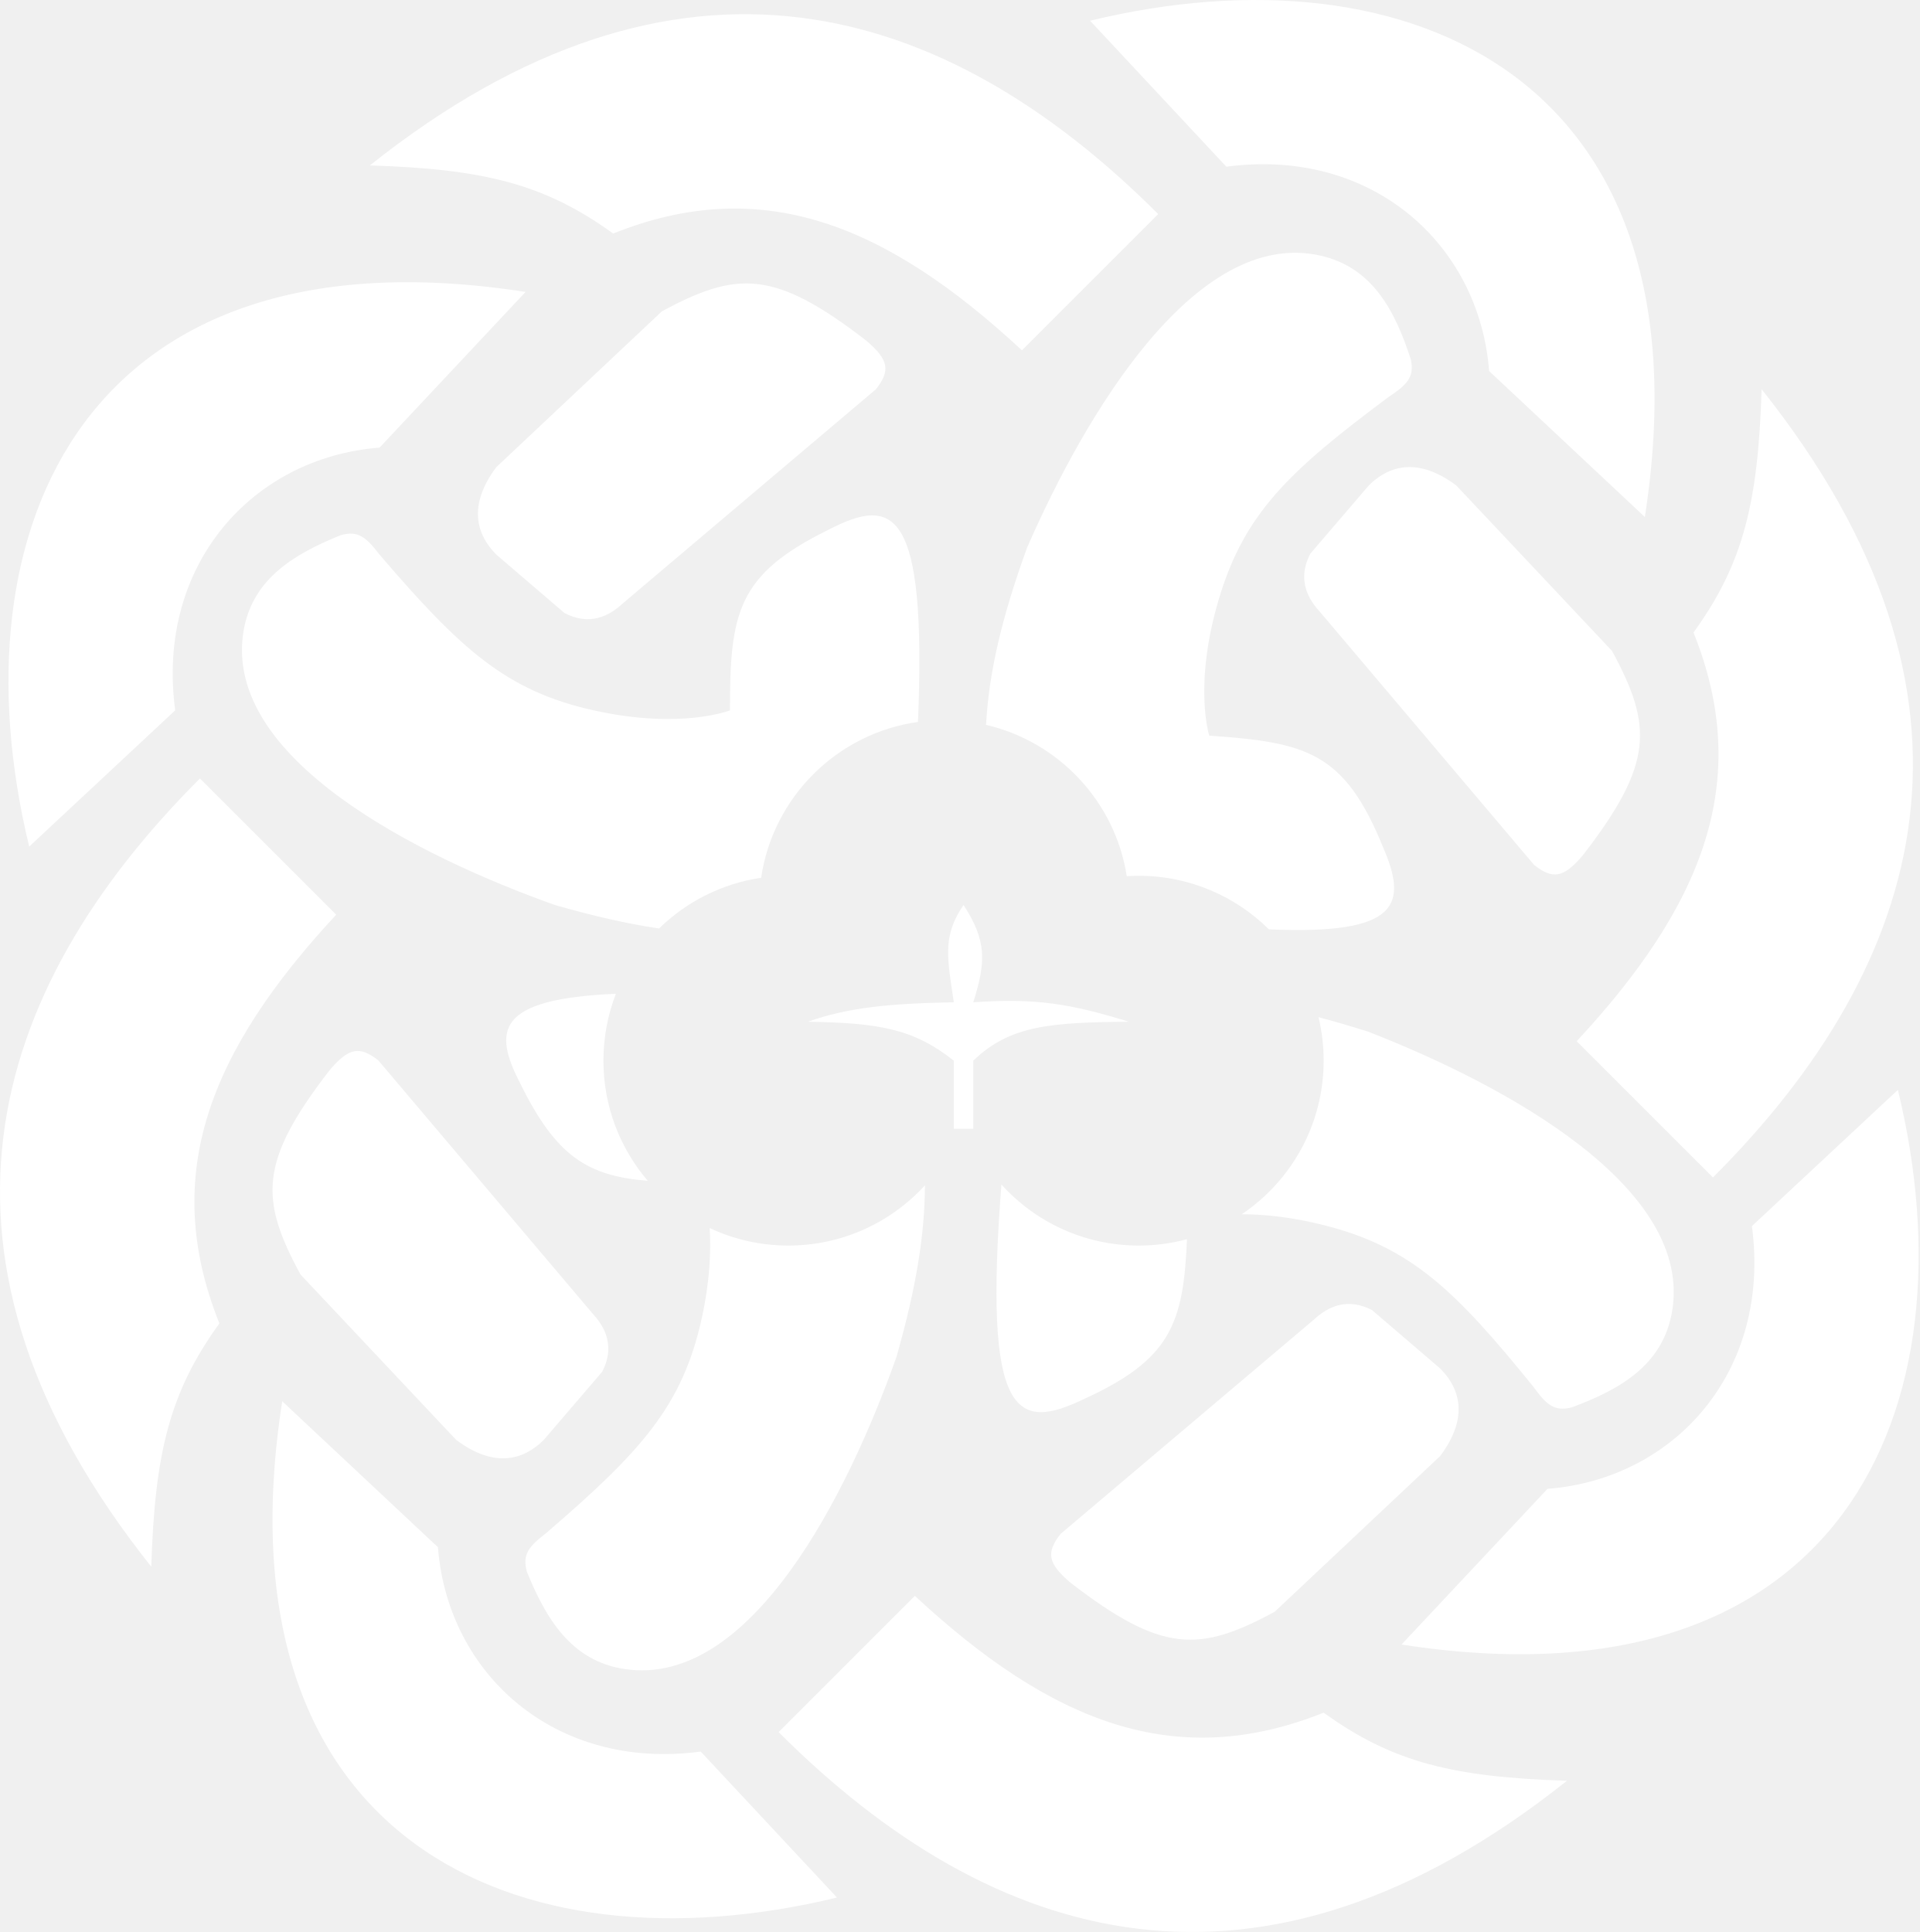
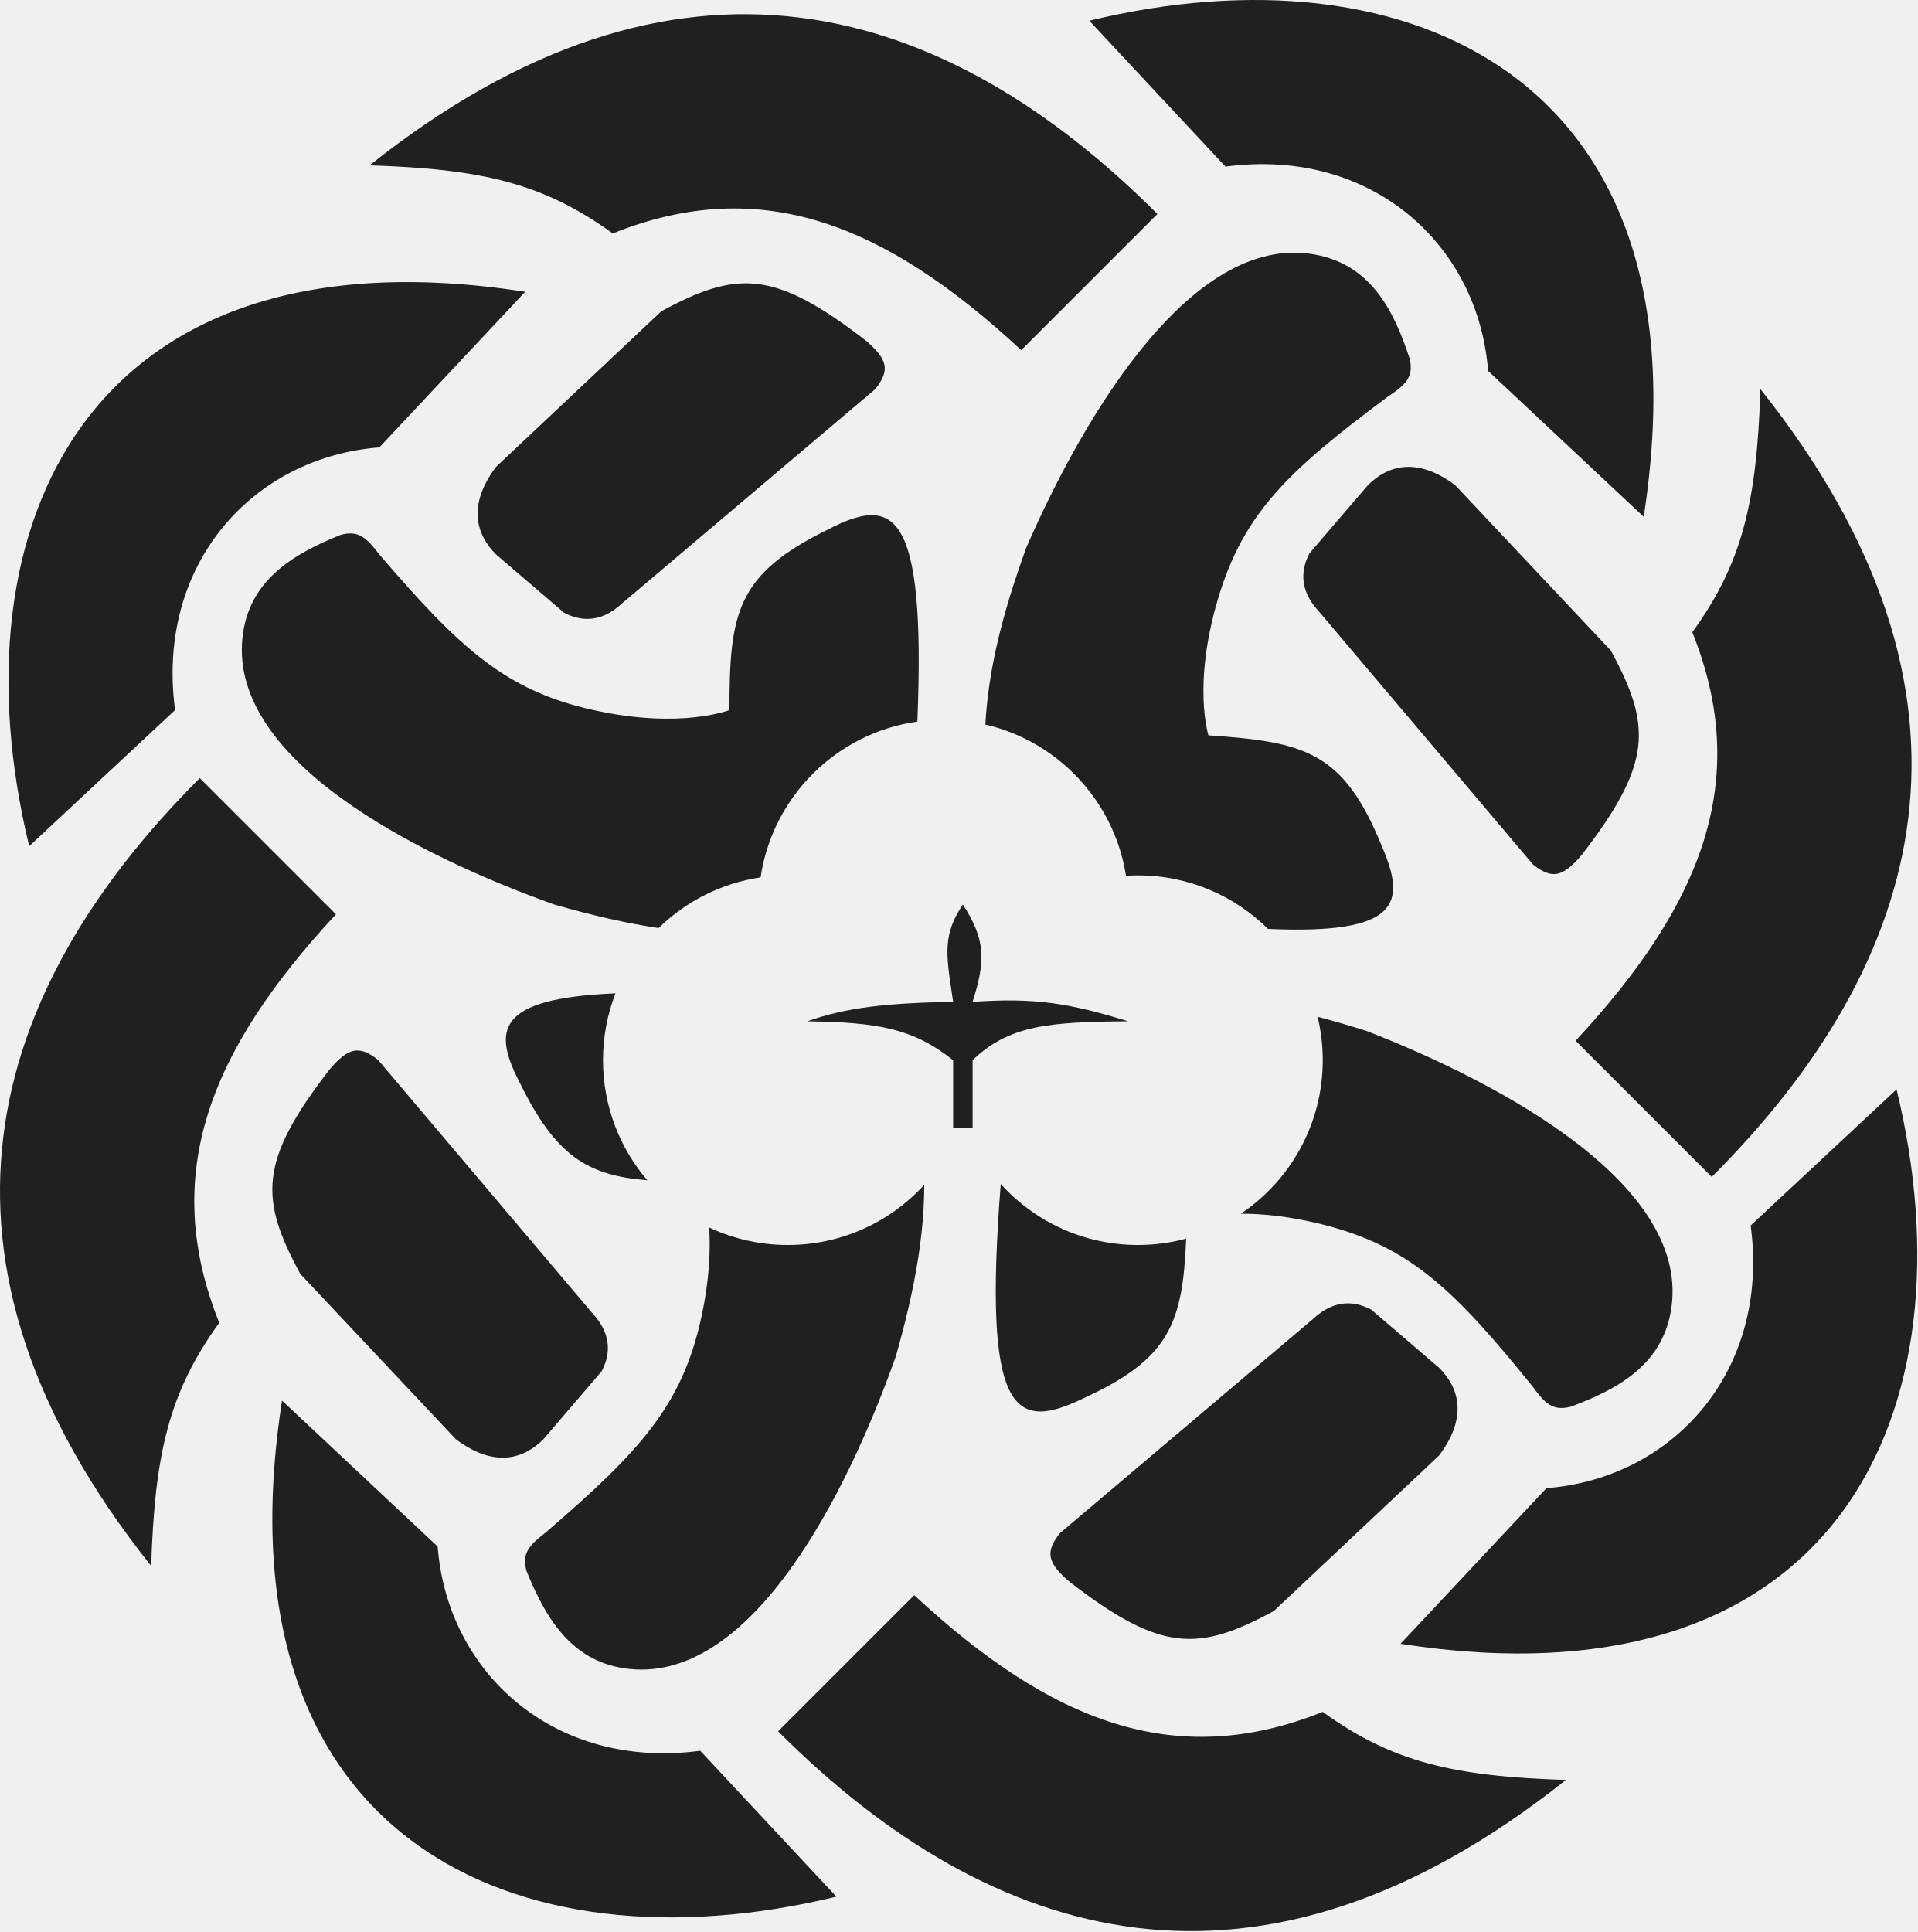
- <svg xmlns="http://www.w3.org/2000/svg" width="439" height="442" viewBox="0 0 439 442" fill="none">
-   <path fill-rule="evenodd" clip-rule="evenodd" d="M280.505 38.136L249.338 4.743C322.803 -13.067 391.816 18.1 376.233 118.281L340.613 84.887C338.387 55.946 313.898 33.684 280.505 38.136ZM40.072 162.515L6.679 193.682C-11.131 120.216 20.036 51.203 120.216 66.787L86.823 102.407C57.882 104.633 35.62 129.122 40.072 162.515ZM434.115 249.338L400.722 280.505C405.174 313.898 382.912 338.387 353.971 340.613L320.577 376.233C420.757 391.816 451.925 322.803 434.115 249.338ZM160.282 400.722L191.45 434.115C117.984 451.925 48.971 420.757 64.555 320.577L100.174 353.971C102.401 382.912 126.889 405.174 160.282 400.722ZM264.921 48.977L233.754 80.144C202.587 51.204 174.18 39.825 140.252 53.429C124.359 41.92 110.304 38.662 84.597 37.846C155.104 -18.267 215.944 3.43323e-05 264.921 48.977ZM360.649 238.206L391.816 269.374C440.794 220.396 459.06 159.556 402.947 89.049C402.132 114.757 398.874 128.811 387.364 144.705C400.969 178.633 389.59 207.039 360.649 238.206ZM178.098 396.269L209.265 365.102C240.433 394.043 268.839 405.421 302.767 391.817C318.661 403.326 332.715 406.584 358.423 407.4C287.916 463.513 227.076 445.246 178.098 396.269ZM76.898 209.265L45.731 178.098C-3.246 227.075 -21.513 287.915 34.6 358.423C35.416 332.715 38.674 318.661 50.183 302.767C36.579 268.839 47.957 240.433 76.898 209.265ZM113.538 106.858C106.859 115.763 109.085 122.442 113.538 126.894L129.121 140.252C132.247 141.855 137.069 143.101 142.479 138.026L200.361 89.049C203.683 84.793 203.352 82.358 198.134 77.918C177.115 61.669 168.565 61.945 151.384 71.239L113.538 106.858ZM313.077 111.074C317.53 106.622 324.208 104.395 333.113 111.074L368.733 148.92C378.027 166.101 378.302 174.652 362.054 195.671C357.613 200.888 355.179 201.22 350.922 197.897L301.946 140.015C296.871 134.606 298.116 129.784 299.72 126.658L313.077 111.074ZM329.417 333.113C336.096 324.208 333.87 317.53 329.417 313.077L313.834 299.72C310.708 298.117 305.886 296.871 300.476 301.946L242.594 350.923C239.272 355.179 239.604 357.614 244.821 362.054C265.84 378.302 274.391 378.027 291.572 368.733L329.417 333.113ZM124.381 329.417C119.929 333.87 113.25 336.096 104.345 329.417L68.726 291.572C59.432 274.391 59.156 265.84 75.405 244.821C79.845 239.604 82.28 239.272 86.536 242.594L135.512 300.476C140.587 305.886 139.342 310.708 137.739 313.834L124.381 329.417ZM135.8 162.515C155.836 166.967 166.967 162.515 166.967 162.515C166.967 140.253 168.576 131.454 189.546 121.177C204.462 113.449 211.964 116.289 209.979 165.158C191.478 167.77 176.823 182.35 174.1 200.815C165.076 202.146 156.98 206.327 150.755 212.414C143.665 211.369 135.885 209.62 126.895 207.039C95.728 195.908 51.203 173.646 55.656 144.705C57.526 132.553 67.19 126.774 77.918 122.443C81.948 121.3 83.771 122.932 86.823 126.895C105.389 148.549 115.764 158.063 135.8 162.515ZM234.94 125.263C228.972 141.695 226.194 154.112 225.539 165.834C242.183 169.694 255.061 183.379 257.732 200.448C258.637 200.39 259.549 200.361 260.469 200.361C272.078 200.361 282.595 205.037 290.238 212.61C320.413 213.957 321.953 206.73 316.29 193.671C307.479 172.044 298.812 169.834 276.603 168.302C276.603 168.302 272.927 156.891 278.747 137.209C284.567 117.527 294.772 107.831 317.651 90.798C321.815 88.026 323.568 86.32 322.705 82.221C319.122 71.22 314.022 61.181 302.027 58.48C273.461 52.047 248.189 94.935 234.94 125.263ZM247.906 320.084C232.32 327.608 224.917 324.142 229.061 270.991C236.802 279.567 248.006 284.957 260.469 284.957C264.287 284.957 267.986 284.451 271.505 283.503C270.699 302.776 267.801 311.022 247.906 320.084ZM119.064 247.99C112.705 235.772 113.461 228.524 140.879 227.356C139.037 232.102 138.026 237.262 138.026 242.659C138.026 253.153 141.848 262.755 148.176 270.149C134.458 269.037 127.236 264.589 119.064 247.99ZM180.324 284.957C173.889 284.957 167.79 283.52 162.329 280.949C162.653 286.092 162.396 293.054 160.5 301.661C156.084 321.705 146.589 332.097 124.969 350.703C121.011 353.762 119.383 355.588 120.533 359.616C124.884 370.336 130.68 379.99 142.836 381.837C171.785 386.237 193.966 341.672 205.04 310.485C209.586 294.54 211.524 282.401 211.564 271.177C203.829 279.645 192.697 284.957 180.324 284.957ZM302.767 242.659C302.767 257.301 295.327 270.206 284.021 277.799C288.94 277.793 295.247 278.379 302.8 280.283C322.702 285.3 332.804 295.104 350.75 317.273C353.688 321.322 355.464 323.004 359.525 321.976C370.371 317.95 380.196 312.447 382.408 300.352C387.677 271.549 343.8 248.036 312.96 236.028C308.946 234.751 305.172 233.651 301.591 232.712C302.36 235.902 302.767 239.233 302.767 242.659ZM218.17 258.243V242.659C208.933 235.339 200.982 234.008 184.777 233.754C193.967 230.5 203.401 229.57 218.17 229.302C218.08 228.691 217.991 228.1 217.905 227.526C216.528 218.382 215.83 213.741 220.397 207.039C225.716 215.25 225.548 219.978 222.623 229.302C236.96 228.309 244.711 229.603 258.243 233.754C240.359 233.905 231.003 234.551 222.623 242.659V258.243H218.17Z" fill="white" />
+ <svg xmlns="http://www.w3.org/2000/svg" width="525" height="529" viewBox="0 0 525 529" fill="none">
+   <path fill-rule="evenodd" clip-rule="evenodd" d="M335.564 45.622L298.279 5.674C386.165 -15.632 468.725 21.653 450.083 141.498L407.471 101.549C404.808 66.928 375.512 40.296 335.564 45.622ZM47.937 194.414L7.99 231.699C-13.316 143.813 23.969 61.254 143.813 79.896L103.865 122.508C69.243 125.171 42.611 154.466 47.937 194.414ZM519.326 298.279L479.378 335.564C484.704 375.512 458.072 404.808 423.451 407.471L383.502 450.082C503.347 468.725 540.632 386.165 519.326 298.279ZM191.744 479.378L229.029 519.326C141.143 540.632 58.583 503.347 77.226 383.502L119.837 423.451C122.501 458.072 151.796 484.704 191.744 479.378ZM316.922 58.591L279.637 95.876C242.352 61.254 208.37 47.642 167.782 63.917C148.769 50.148 131.956 46.251 101.202 45.275C185.549 -21.852 258.331 4.05164e-05 316.922 58.591ZM431.44 284.963L468.725 322.248C527.316 263.657 549.168 190.875 482.041 106.528C481.065 137.282 477.168 154.095 463.399 173.109C479.674 213.696 466.062 247.678 431.44 284.963ZM213.057 474.051L250.342 436.767C287.627 471.388 321.609 485 362.196 468.725C381.21 482.494 398.023 486.392 428.777 487.368C344.43 554.495 271.648 532.642 213.057 474.051ZM91.992 250.342L54.707 213.057C-3.883 271.647 -25.736 344.43 41.391 428.777C42.367 398.023 46.265 381.21 60.034 362.196C43.759 321.609 57.371 287.626 91.992 250.342ZM135.824 127.833C127.834 138.486 130.497 146.476 135.824 151.802L154.466 167.781C158.206 169.699 163.974 171.189 170.446 165.118L239.689 106.528C243.664 101.437 243.267 98.524 237.026 93.212C211.881 73.774 201.652 74.104 181.098 85.222L135.824 127.833ZM374.53 132.877C379.857 127.55 387.846 124.887 398.499 132.877L441.11 178.151C452.228 198.704 452.558 208.933 433.12 234.078C427.808 240.32 424.896 240.717 419.804 236.742L361.214 167.498C355.143 161.027 356.633 155.259 358.551 151.519L374.53 132.877ZM394.078 398.499C402.068 387.846 399.404 379.857 394.078 374.53L375.435 358.551C371.696 356.633 365.927 355.143 359.456 361.214L290.213 419.804C286.238 424.896 286.635 427.809 292.876 433.12C318.021 452.558 328.25 452.228 348.803 441.11L394.078 398.499ZM148.796 394.078C143.469 399.404 135.48 402.068 124.827 394.078L82.216 348.803C71.098 328.25 70.768 318.021 90.206 292.876C95.517 286.635 98.43 286.238 103.522 290.213L162.112 359.456C168.183 365.927 166.693 371.696 164.775 375.435L148.796 394.078ZM162.456 194.414C186.425 199.741 199.741 194.414 199.741 194.414C199.741 167.782 201.665 157.257 226.751 144.962C244.596 135.717 253.57 139.115 251.195 197.577C229.063 200.701 211.531 218.144 208.274 240.233C197.479 241.825 187.793 246.826 180.346 254.108C171.865 252.858 162.558 250.766 151.803 247.679C114.518 234.363 61.254 207.73 66.581 173.109C68.817 158.571 80.379 151.658 93.213 146.477C98.034 145.11 100.215 147.062 103.865 151.803C126.076 177.707 138.487 189.088 162.456 194.414ZM281.056 149.85C273.916 169.508 270.594 184.362 269.809 198.385C289.721 203.003 305.126 219.374 308.321 239.793C309.404 239.724 310.495 239.689 311.595 239.689C325.483 239.689 338.064 245.284 347.207 254.342C383.306 255.954 385.148 247.308 378.374 231.686C367.833 205.813 357.466 203.17 330.896 201.338C330.896 201.338 326.499 187.687 333.461 164.141C340.423 140.596 352.632 128.996 380.002 108.621C384.983 105.304 387.08 103.263 386.048 98.359C381.762 85.2 375.66 73.19 361.311 69.958C327.138 62.263 296.905 113.569 281.056 149.85ZM296.567 382.912C277.921 391.913 269.066 387.766 274.022 324.184C283.283 334.443 296.686 340.891 311.595 340.891C316.163 340.891 320.589 340.286 324.798 339.151C323.834 362.207 320.367 372.072 296.567 382.912ZM142.435 296.668C134.828 282.051 135.732 273.381 168.532 271.983C166.328 277.66 165.119 283.834 165.119 290.29C165.119 302.844 169.691 314.331 177.26 323.175C160.85 321.845 152.211 316.524 142.435 296.668ZM215.72 340.891C208.022 340.891 200.725 339.172 194.193 336.097C194.58 342.249 194.272 350.577 192.004 360.873C186.721 384.852 175.362 397.284 149.499 419.541C144.764 423.201 142.817 425.385 144.192 430.204C149.397 443.028 156.331 454.577 170.873 456.787C205.504 462.051 232.039 408.738 245.287 371.429C250.725 352.354 253.044 337.832 253.091 324.405C243.838 334.536 230.521 340.891 215.72 340.891ZM362.196 290.29C362.196 307.806 353.296 323.244 339.771 332.327C345.655 332.32 353.2 333.021 362.235 335.298C386.044 341.3 398.129 353.029 419.597 379.55C423.113 384.393 425.238 386.406 430.095 385.176C443.07 380.359 454.823 373.776 457.47 359.307C463.774 324.85 411.284 296.722 374.391 282.357C369.588 280.83 365.073 279.513 360.789 278.391C361.709 282.207 362.196 286.192 362.196 290.29ZM260.994 308.933V290.29C249.944 281.534 240.432 279.94 221.046 279.637C232.04 275.745 243.326 274.632 260.994 274.311C260.886 273.58 260.78 272.873 260.676 272.187C259.03 261.247 258.194 255.696 263.658 247.679C270.021 257.501 269.82 263.158 266.321 274.311C283.472 273.124 292.745 274.671 308.932 279.637C287.538 279.818 276.345 280.59 266.321 290.29V308.933H260.994Z" fill="#202020" />
</svg>
